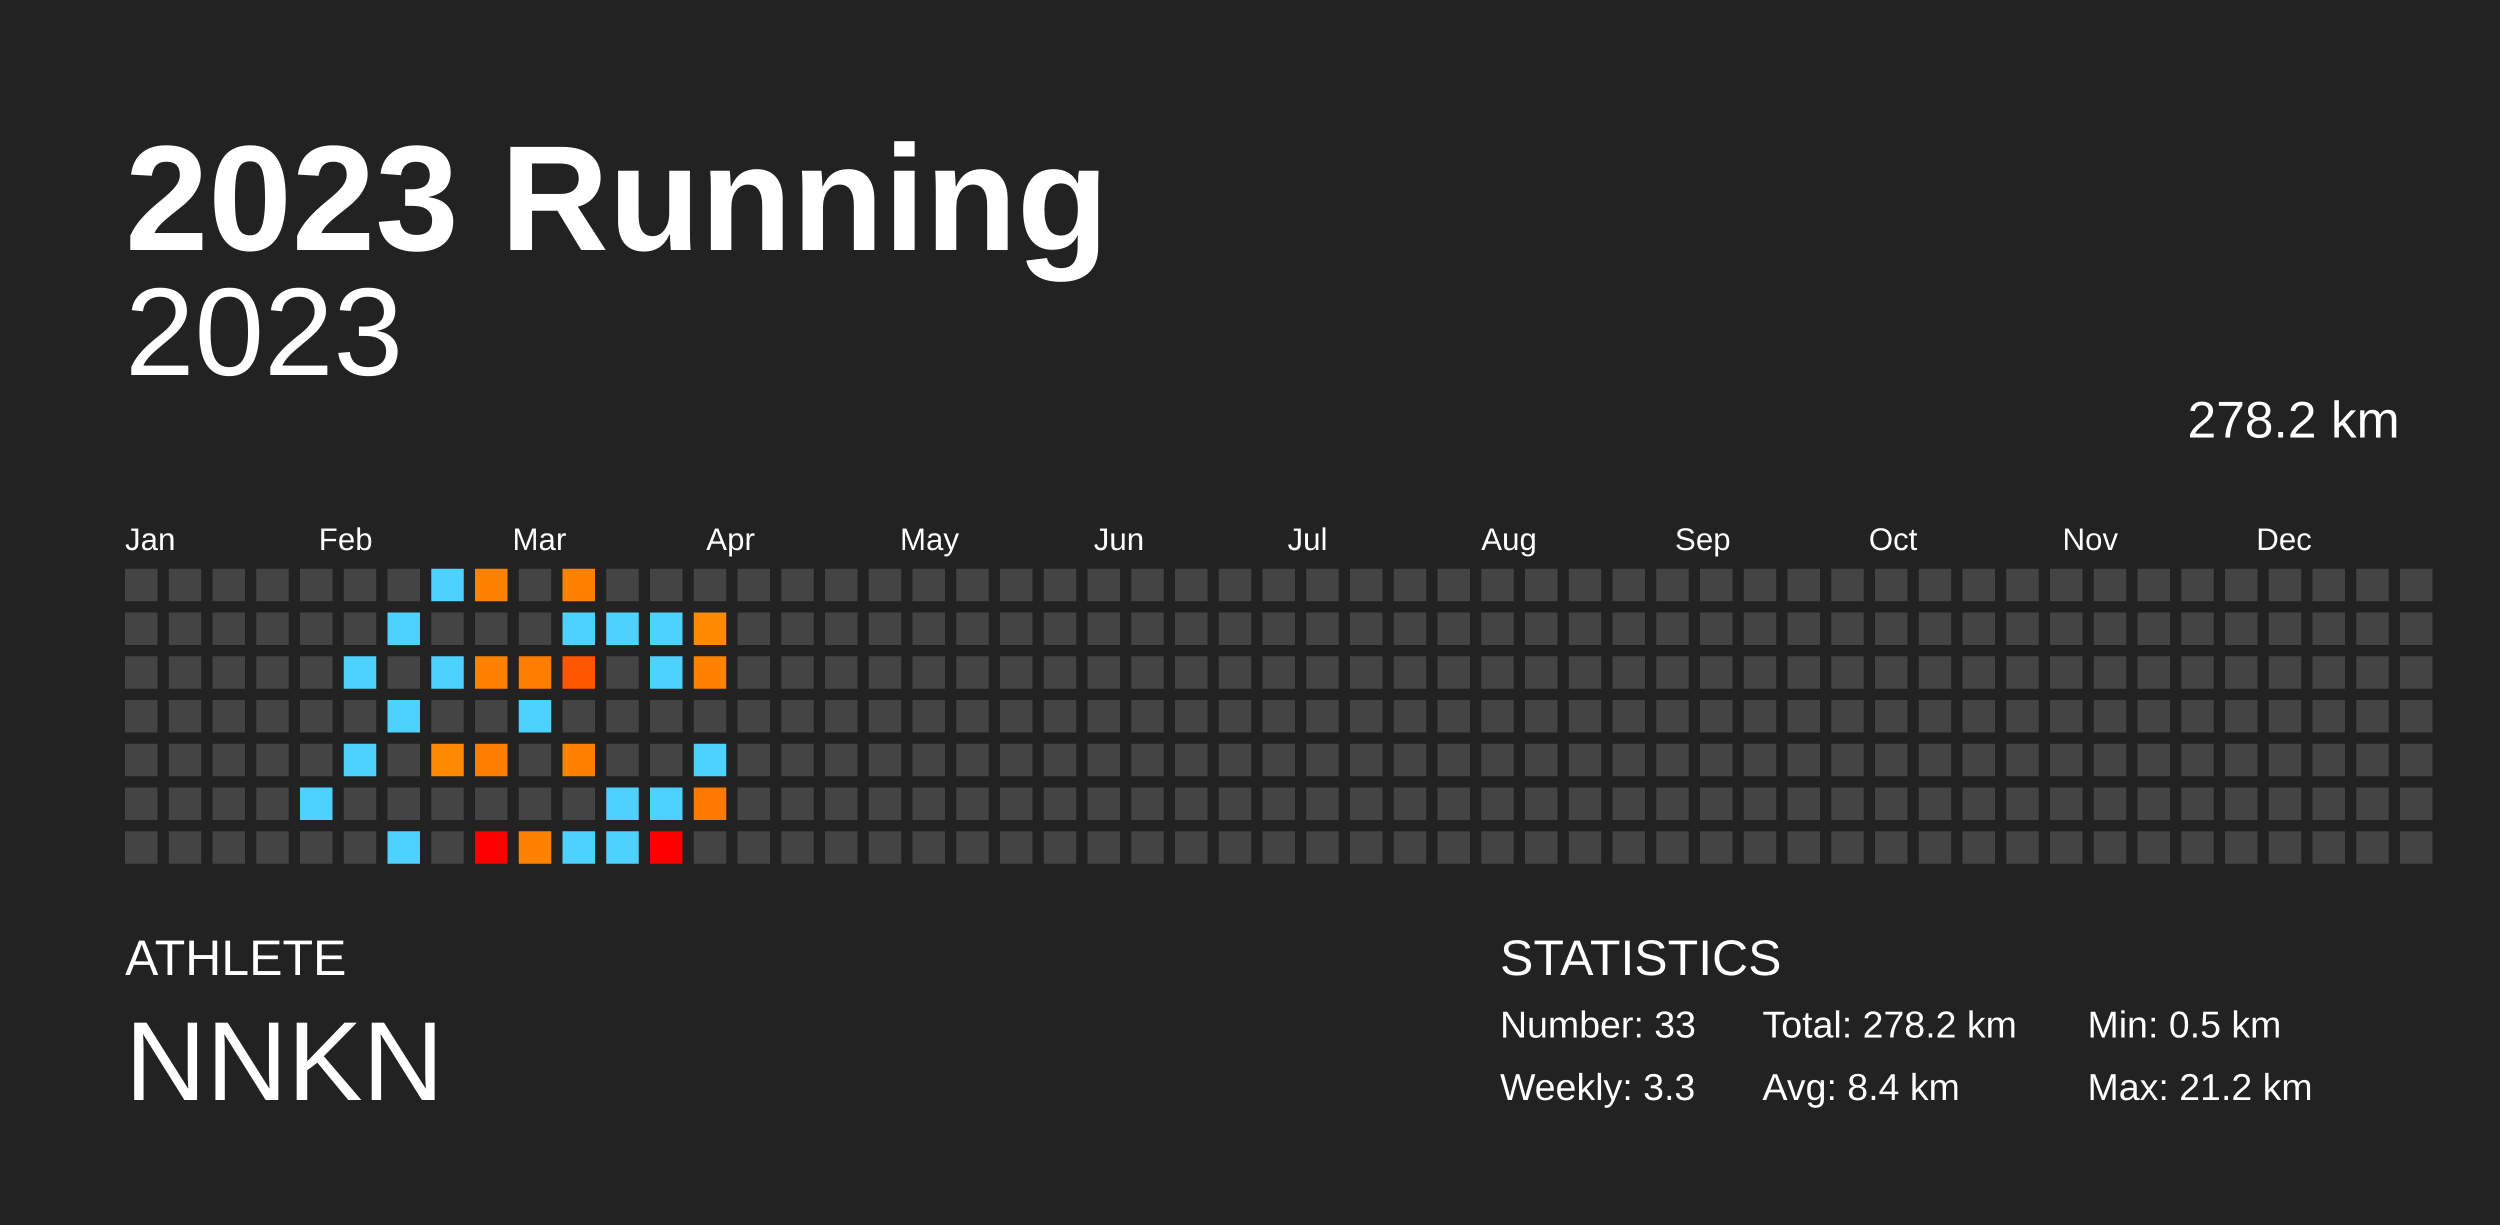
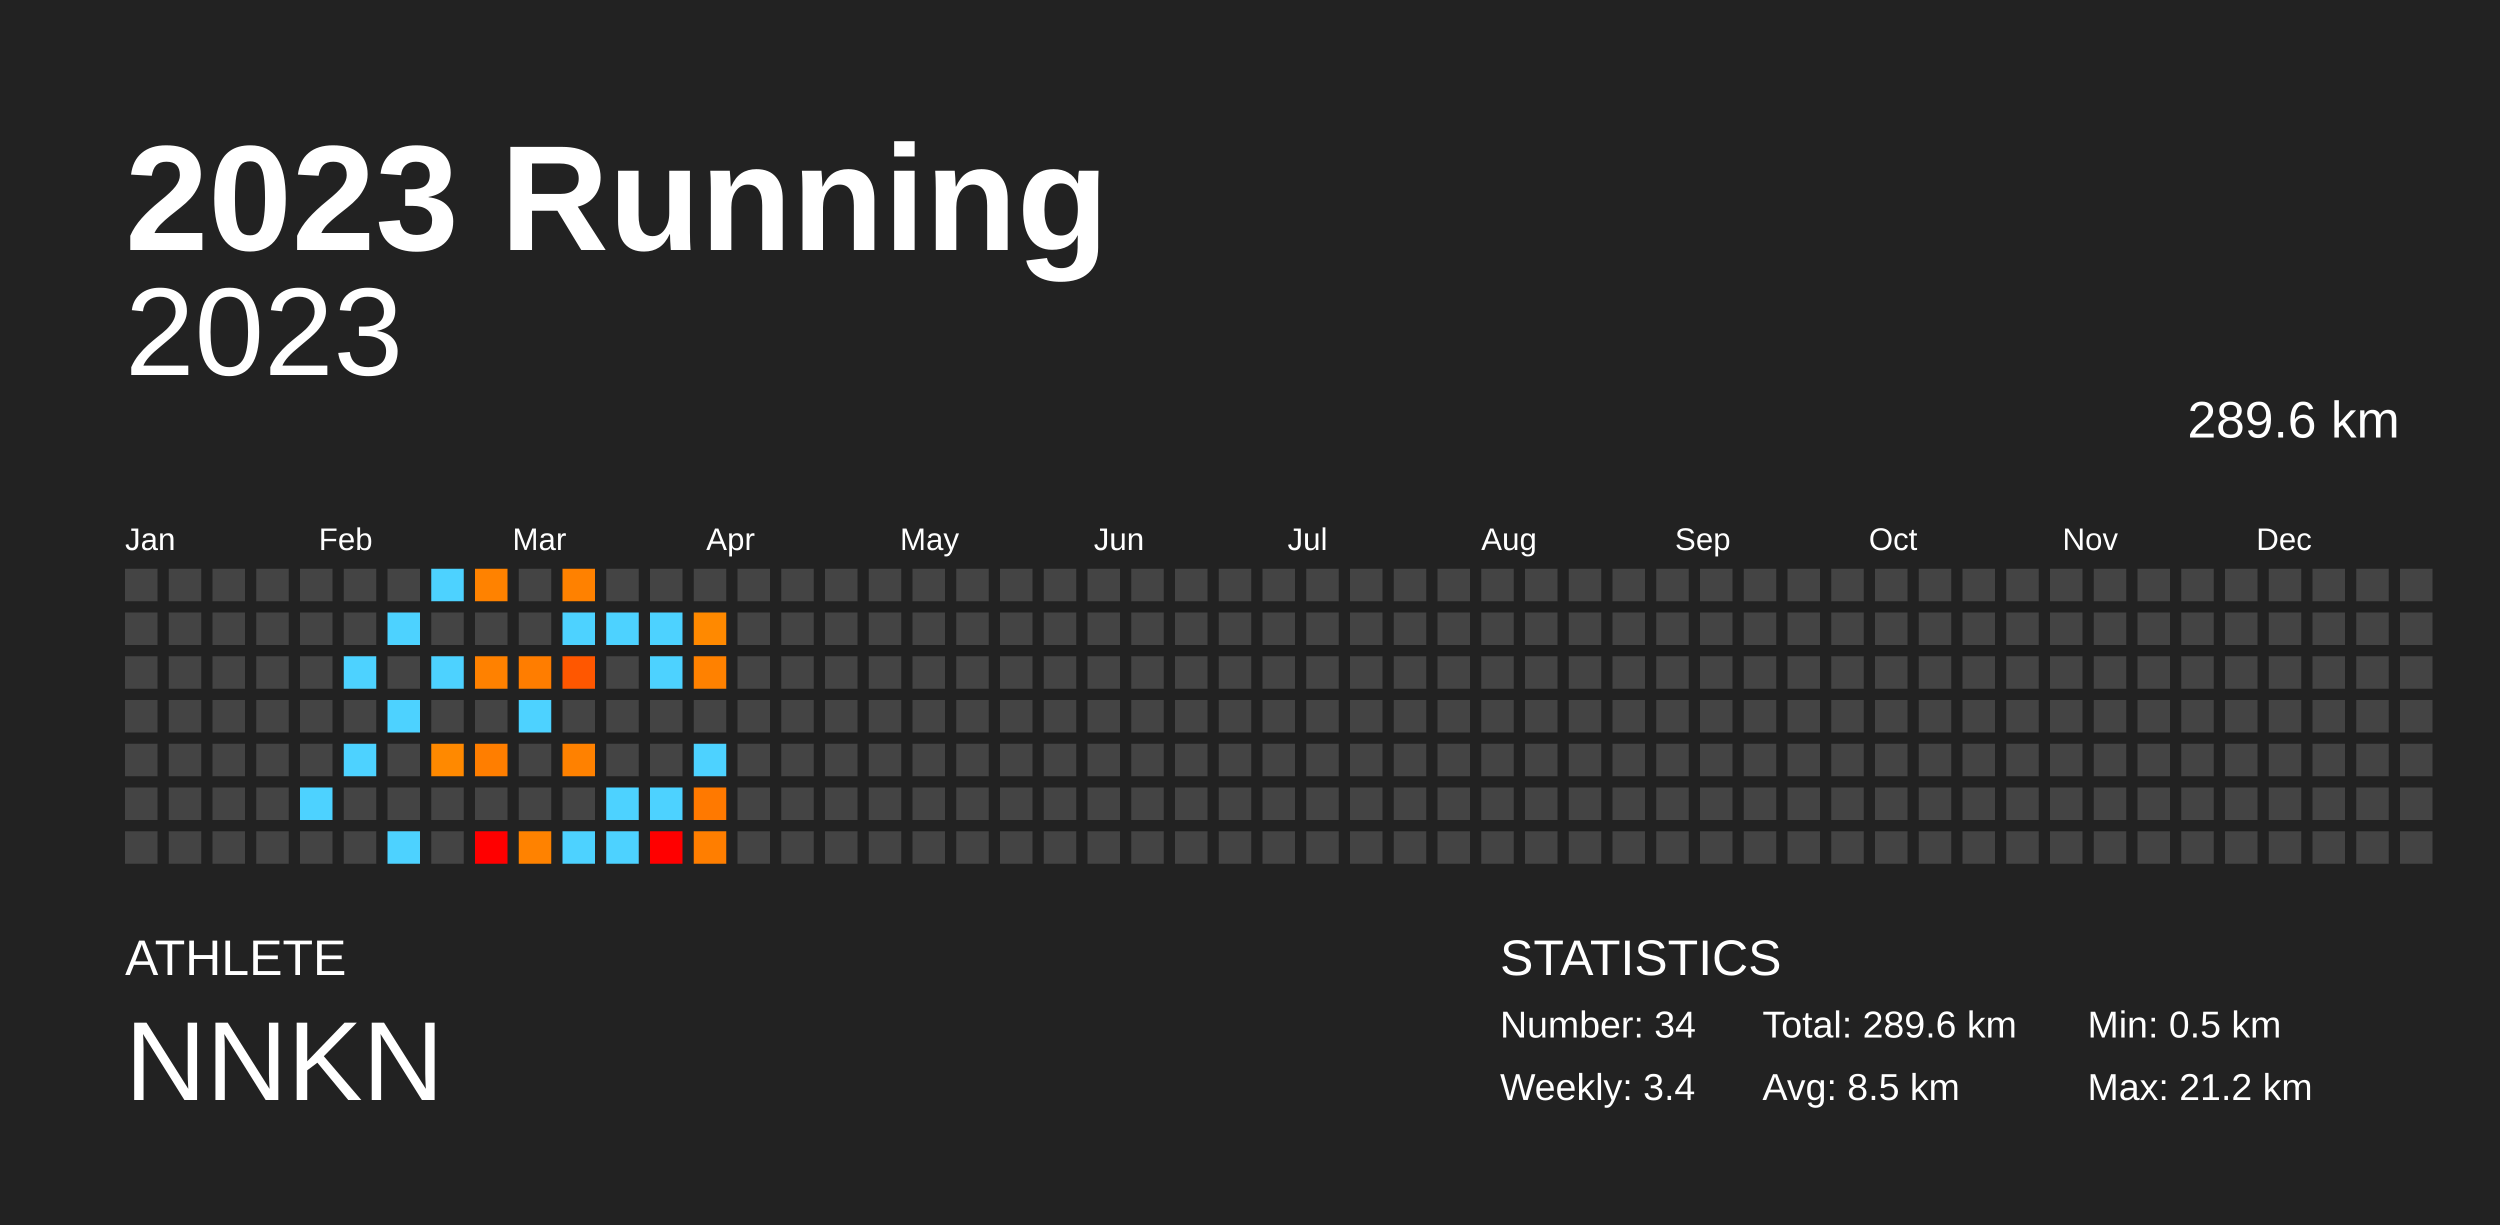
<svg xmlns="http://www.w3.org/2000/svg" baseProfile="full" height="98mm" version="1.1" viewBox="0,0,200,98" width="200mm">
  <defs />
  <rect fill="#222222" height="98" width="200" x="0" y="0" />
  <text fill="#FFFFFF" style="font-size:12px; font-family:Arial; font-weight:bold;" x="10" y="20">2023 Running</text>
  <text fill="#FFFFFF" style="font-size:4px; font-family:Arial" x="10" y="78">ATHLETE</text>
  <text fill="#FFFFFF" style="font-size:9px; font-family:Arial" x="10" y="88">NNKN</text>
  <text fill="#FFFFFF" style="font-size:4px; font-family:Arial" x="120" y="78">STATISTICS</text>
-   <text fill="#FFFFFF" style="font-size:3px; font-family:Arial" x="120" y="83">Number: 33</text>
-   <text fill="#FFFFFF" style="font-size:3px; font-family:Arial" x="120" y="88">Weekly: 3.3</text>
-   <text fill="#FFFFFF" style="font-size:3px; font-family:Arial" x="141" y="83">Total: 278.2 km</text>
-   <text fill="#FFFFFF" style="font-size:3px; font-family:Arial" x="141" y="88">Avg: 8.4 km</text>
+   <text fill="#FFFFFF" style="font-size:3px; font-family:Arial" x="120" y="83">Number: 34</text>
+   <text fill="#FFFFFF" style="font-size:3px; font-family:Arial" x="120" y="88">Weekly: 3.4</text>
+   <text fill="#FFFFFF" style="font-size:3px; font-family:Arial" x="141" y="83">Total: 289.6 km</text>
+   <text fill="#FFFFFF" style="font-size:3px; font-family:Arial" x="141" y="88">Avg: 8.5 km</text>
  <text fill="#FFFFFF" style="font-size:3px; font-family:Arial" x="167" y="83">Min: 0.5 km</text>
  <text fill="#FFFFFF" style="font-size:3px; font-family:Arial" x="167" y="88">Max: 21.2 km</text>
  <text alignment-baseline="hanging" fill="#FFFFFF" style="font-size:10.0px; font-family:Arial;" x="10" y="30">2023</text>
-   <text alignment-baseline="hanging" fill="#FFFFFF" style="font-size:4.125px; font-family:Arial;" x="175" y="35">278.2 km</text>
+   <text alignment-baseline="hanging" fill="#FFFFFF" style="font-size:4.125px; font-family:Arial;" x="175" y="35">289.6 km</text>
  <text fill="#FFFFFF" style="font-size:2.5px; font-family:Arial" x="10.0" y="44">Jan</text>
  <text fill="#FFFFFF" style="font-size:2.5px; font-family:Arial" x="25.5" y="44">Feb</text>
  <text fill="#FFFFFF" style="font-size:2.5px; font-family:Arial" x="41.0" y="44">Mar</text>
  <text fill="#FFFFFF" style="font-size:2.5px; font-family:Arial" x="56.5" y="44">Apr</text>
  <text fill="#FFFFFF" style="font-size:2.5px; font-family:Arial" x="72.0" y="44">May</text>
  <text fill="#FFFFFF" style="font-size:2.5px; font-family:Arial" x="87.5" y="44">Jun</text>
  <text fill="#FFFFFF" style="font-size:2.5px; font-family:Arial" x="103.0" y="44">Jul</text>
  <text fill="#FFFFFF" style="font-size:2.5px; font-family:Arial" x="118.5" y="44">Aug</text>
  <text fill="#FFFFFF" style="font-size:2.5px; font-family:Arial" x="134.0" y="44">Sep</text>
  <text fill="#FFFFFF" style="font-size:2.5px; font-family:Arial" x="149.5" y="44">Oct</text>
  <text fill="#FFFFFF" style="font-size:2.5px; font-family:Arial" x="165.0" y="44">Nov</text>
  <text fill="#FFFFFF" style="font-size:2.5px; font-family:Arial" x="180.5" y="44">Dec</text>
  <rect fill="#444444" height="2.6" width="2.6" x="10.0" y="45.5" />
  <rect fill="#444444" height="2.6" width="2.6" x="10.0" y="49.0" />
  <rect fill="#444444" height="2.6" width="2.6" x="10.0" y="52.5" />
  <rect fill="#444444" height="2.6" width="2.6" x="10.0" y="56.0" />
  <rect fill="#444444" height="2.6" width="2.6" x="10.0" y="59.5" />
  <rect fill="#444444" height="2.6" width="2.6" x="10.0" y="63.0" />
  <rect fill="#444444" height="2.6" width="2.6" x="10.0" y="66.5" />
  <rect fill="#444444" height="2.6" width="2.6" x="13.5" y="45.5" />
  <rect fill="#444444" height="2.6" width="2.6" x="13.5" y="49.0" />
  <rect fill="#444444" height="2.6" width="2.6" x="13.5" y="52.5" />
  <rect fill="#444444" height="2.6" width="2.6" x="13.5" y="56.0" />
  <rect fill="#444444" height="2.6" width="2.6" x="13.5" y="59.5" />
  <rect fill="#444444" height="2.6" width="2.6" x="13.5" y="63.0" />
  <rect fill="#444444" height="2.6" width="2.6" x="13.5" y="66.5" />
  <rect fill="#444444" height="2.6" width="2.6" x="17.0" y="45.5" />
  <rect fill="#444444" height="2.6" width="2.6" x="17.0" y="49.0" />
  <rect fill="#444444" height="2.6" width="2.6" x="17.0" y="52.5" />
  <rect fill="#444444" height="2.6" width="2.6" x="17.0" y="56.0" />
  <rect fill="#444444" height="2.6" width="2.6" x="17.0" y="59.5" />
  <rect fill="#444444" height="2.6" width="2.6" x="17.0" y="63.0" />
  <rect fill="#444444" height="2.6" width="2.6" x="17.0" y="66.5" />
  <rect fill="#444444" height="2.6" width="2.6" x="20.5" y="45.5" />
  <rect fill="#444444" height="2.6" width="2.6" x="20.5" y="49.0" />
  <rect fill="#444444" height="2.6" width="2.6" x="20.5" y="52.5" />
  <rect fill="#444444" height="2.6" width="2.6" x="20.5" y="56.0" />
  <rect fill="#444444" height="2.6" width="2.6" x="20.5" y="59.5" />
  <rect fill="#444444" height="2.6" width="2.6" x="20.5" y="63.0" />
  <rect fill="#444444" height="2.6" width="2.6" x="20.5" y="66.5" />
  <rect fill="#444444" height="2.6" width="2.6" x="24.0" y="45.5" />
  <rect fill="#444444" height="2.6" width="2.6" x="24.0" y="49.0" />
  <rect fill="#444444" height="2.6" width="2.6" x="24.0" y="52.5" />
  <rect fill="#444444" height="2.6" width="2.6" x="24.0" y="56.0" />
  <rect fill="#444444" height="2.6" width="2.6" x="24.0" y="59.5" />
  <rect fill="#4dd2ff" height="2.6" width="2.6" x="24.0" y="63.0" />
  <rect fill="#444444" height="2.6" width="2.6" x="24.0" y="66.5" />
  <rect fill="#444444" height="2.6" width="2.6" x="27.5" y="45.5" />
  <rect fill="#444444" height="2.6" width="2.6" x="27.5" y="49.0" />
  <rect fill="#4dd2ff" height="2.6" width="2.6" x="27.5" y="52.5" />
  <rect fill="#444444" height="2.6" width="2.6" x="27.5" y="56.0" />
  <rect fill="#4dd2ff" height="2.6" width="2.6" x="27.5" y="59.5" />
  <rect fill="#444444" height="2.6" width="2.6" x="27.5" y="63.0" />
  <rect fill="#444444" height="2.6" width="2.6" x="27.5" y="66.5" />
  <rect fill="#444444" height="2.6" width="2.6" x="31.0" y="45.5" />
  <rect fill="#4dd2ff" height="2.6" width="2.6" x="31.0" y="49.0" />
  <rect fill="#444444" height="2.6" width="2.6" x="31.0" y="52.5" />
  <rect fill="#4dd2ff" height="2.6" width="2.6" x="31.0" y="56.0" />
  <rect fill="#444444" height="2.6" width="2.6" x="31.0" y="59.5" />
  <rect fill="#444444" height="2.6" width="2.6" x="31.0" y="63.0" />
  <rect fill="#4dd2ff" height="2.6" width="2.6" x="31.0" y="66.5" />
  <rect fill="#4dd2ff" height="2.6" width="2.6" x="34.5" y="45.5" />
  <rect fill="#444444" height="2.6" width="2.6" x="34.5" y="49.0" />
  <rect fill="#4dd2ff" height="2.6" width="2.6" x="34.5" y="52.5" />
  <rect fill="#444444" height="2.6" width="2.6" x="34.5" y="56.0" />
  <rect fill="#ff8900" height="2.6" width="2.6" x="34.5" y="59.5" />
  <rect fill="#444444" height="2.6" width="2.6" x="34.5" y="63.0" />
  <rect fill="#444444" height="2.6" width="2.6" x="34.5" y="66.5" />
  <rect fill="#ff8200" height="2.6" width="2.6" x="38.0" y="45.5" />
  <rect fill="#444444" height="2.6" width="2.6" x="38.0" y="49.0" />
  <rect fill="#ff8100" height="2.6" width="2.6" x="38.0" y="52.5" />
  <rect fill="#444444" height="2.6" width="2.6" x="38.0" y="56.0" />
  <rect fill="#ff7e00" height="2.6" width="2.6" x="38.0" y="59.5" />
  <rect fill="#444444" height="2.6" width="2.6" x="38.0" y="63.0" />
  <rect fill="red" height="2.6" width="2.6" x="38.0" y="66.5" />
  <rect fill="#444444" height="2.6" width="2.6" x="41.5" y="45.5" />
  <rect fill="#444444" height="2.6" width="2.6" x="41.5" y="49.0" />
  <rect fill="#ff7d00" height="2.6" width="2.6" x="41.5" y="52.5" />
  <rect fill="#4dd2ff" height="2.6" width="2.6" x="41.5" y="56.0" />
  <rect fill="#444444" height="2.6" width="2.6" x="41.5" y="59.5" />
  <rect fill="#444444" height="2.6" width="2.6" x="41.5" y="63.0" />
  <rect fill="#ff8200" height="2.6" width="2.6" x="41.5" y="66.5" />
  <rect fill="#ff8100" height="2.6" width="2.6" x="45.0" y="45.5" />
  <rect fill="#4dd2ff" height="2.6" width="2.6" x="45.0" y="49.0" />
  <rect fill="#ff5700" height="2.6" width="2.6" x="45.0" y="52.5" />
  <rect fill="#444444" height="2.6" width="2.6" x="45.0" y="56.0" />
  <rect fill="#ff8100" height="2.6" width="2.6" x="45.0" y="59.5" />
  <rect fill="#444444" height="2.6" width="2.6" x="45.0" y="63.0" />
  <rect fill="#4dd2ff" height="2.6" width="2.6" x="45.0" y="66.5" />
  <rect fill="#444444" height="2.6" width="2.6" x="48.5" y="45.5" />
  <rect fill="#4dd2ff" height="2.6" width="2.6" x="48.5" y="49.0" />
  <rect fill="#444444" height="2.6" width="2.6" x="48.5" y="52.5" />
  <rect fill="#444444" height="2.6" width="2.6" x="48.5" y="56.0" />
  <rect fill="#444444" height="2.6" width="2.6" x="48.5" y="59.5" />
  <rect fill="#4dd2ff" height="2.6" width="2.6" x="48.5" y="63.0" />
  <rect fill="#4dd2ff" height="2.6" width="2.6" x="48.5" y="66.5" />
  <rect fill="#444444" height="2.6" width="2.6" x="52.0" y="45.5" />
  <rect fill="#4dd2ff" height="2.6" width="2.6" x="52.0" y="49.0" />
  <rect fill="#4dd2ff" height="2.6" width="2.6" x="52.0" y="52.5" />
  <rect fill="#444444" height="2.6" width="2.6" x="52.0" y="56.0" />
  <rect fill="#444444" height="2.6" width="2.6" x="52.0" y="59.5" />
  <rect fill="#4dd2ff" height="2.6" width="2.6" x="52.0" y="63.0" />
  <rect fill="red" height="2.6" width="2.6" x="52.0" y="66.5" />
  <rect fill="#444444" height="2.6" width="2.6" x="55.5" y="45.5" />
  <rect fill="#ff8900" height="2.6" width="2.6" x="55.5" y="49.0" />
  <rect fill="#ff8100" height="2.6" width="2.6" x="55.5" y="52.5" />
  <rect fill="#444444" height="2.6" width="2.6" x="55.5" y="56.0" />
  <rect fill="#4dd2ff" height="2.6" width="2.6" x="55.5" y="59.5" />
  <rect fill="#ff7900" height="2.6" width="2.6" x="55.5" y="63.0" />
-   <rect fill="#444444" height="2.6" width="2.6" x="55.5" y="66.5" />
+   <rect fill="#ff7e00" height="2.6" width="2.6" x="55.5" y="66.5" />
  <rect fill="#444444" height="2.6" width="2.6" x="59.0" y="45.5" />
  <rect fill="#444444" height="2.6" width="2.6" x="59.0" y="49.0" />
  <rect fill="#444444" height="2.6" width="2.6" x="59.0" y="52.5" />
  <rect fill="#444444" height="2.6" width="2.6" x="59.0" y="56.0" />
  <rect fill="#444444" height="2.6" width="2.6" x="59.0" y="59.5" />
  <rect fill="#444444" height="2.6" width="2.6" x="59.0" y="63.0" />
  <rect fill="#444444" height="2.6" width="2.6" x="59.0" y="66.5" />
  <rect fill="#444444" height="2.6" width="2.6" x="62.5" y="45.5" />
  <rect fill="#444444" height="2.6" width="2.6" x="62.5" y="49.0" />
  <rect fill="#444444" height="2.6" width="2.6" x="62.5" y="52.5" />
  <rect fill="#444444" height="2.6" width="2.6" x="62.5" y="56.0" />
  <rect fill="#444444" height="2.6" width="2.6" x="62.5" y="59.5" />
  <rect fill="#444444" height="2.6" width="2.6" x="62.5" y="63.0" />
  <rect fill="#444444" height="2.6" width="2.6" x="62.5" y="66.5" />
  <rect fill="#444444" height="2.6" width="2.6" x="66.0" y="45.5" />
  <rect fill="#444444" height="2.6" width="2.6" x="66.0" y="49.0" />
  <rect fill="#444444" height="2.6" width="2.6" x="66.0" y="52.5" />
  <rect fill="#444444" height="2.6" width="2.6" x="66.0" y="56.0" />
  <rect fill="#444444" height="2.6" width="2.6" x="66.0" y="59.5" />
  <rect fill="#444444" height="2.6" width="2.6" x="66.0" y="63.0" />
  <rect fill="#444444" height="2.6" width="2.6" x="66.0" y="66.5" />
  <rect fill="#444444" height="2.6" width="2.6" x="69.5" y="45.5" />
  <rect fill="#444444" height="2.6" width="2.6" x="69.5" y="49.0" />
  <rect fill="#444444" height="2.6" width="2.6" x="69.5" y="52.5" />
  <rect fill="#444444" height="2.6" width="2.6" x="69.5" y="56.0" />
  <rect fill="#444444" height="2.6" width="2.6" x="69.5" y="59.5" />
  <rect fill="#444444" height="2.6" width="2.6" x="69.5" y="63.0" />
  <rect fill="#444444" height="2.6" width="2.6" x="69.5" y="66.5" />
  <rect fill="#444444" height="2.6" width="2.6" x="73.0" y="45.5" />
  <rect fill="#444444" height="2.6" width="2.6" x="73.0" y="49.0" />
  <rect fill="#444444" height="2.6" width="2.6" x="73.0" y="52.5" />
  <rect fill="#444444" height="2.6" width="2.6" x="73.0" y="56.0" />
  <rect fill="#444444" height="2.6" width="2.6" x="73.0" y="59.5" />
  <rect fill="#444444" height="2.6" width="2.6" x="73.0" y="63.0" />
  <rect fill="#444444" height="2.6" width="2.6" x="73.0" y="66.5" />
  <rect fill="#444444" height="2.6" width="2.6" x="76.5" y="45.5" />
  <rect fill="#444444" height="2.6" width="2.6" x="76.5" y="49.0" />
  <rect fill="#444444" height="2.6" width="2.6" x="76.5" y="52.5" />
  <rect fill="#444444" height="2.6" width="2.6" x="76.5" y="56.0" />
  <rect fill="#444444" height="2.6" width="2.6" x="76.5" y="59.5" />
  <rect fill="#444444" height="2.6" width="2.6" x="76.5" y="63.0" />
  <rect fill="#444444" height="2.6" width="2.6" x="76.5" y="66.5" />
  <rect fill="#444444" height="2.6" width="2.6" x="80.0" y="45.5" />
  <rect fill="#444444" height="2.6" width="2.6" x="80.0" y="49.0" />
  <rect fill="#444444" height="2.6" width="2.6" x="80.0" y="52.5" />
  <rect fill="#444444" height="2.6" width="2.6" x="80.0" y="56.0" />
  <rect fill="#444444" height="2.6" width="2.6" x="80.0" y="59.5" />
  <rect fill="#444444" height="2.6" width="2.6" x="80.0" y="63.0" />
  <rect fill="#444444" height="2.6" width="2.6" x="80.0" y="66.5" />
  <rect fill="#444444" height="2.6" width="2.6" x="83.5" y="45.5" />
  <rect fill="#444444" height="2.6" width="2.6" x="83.5" y="49.0" />
  <rect fill="#444444" height="2.6" width="2.6" x="83.5" y="52.5" />
  <rect fill="#444444" height="2.6" width="2.6" x="83.5" y="56.0" />
  <rect fill="#444444" height="2.6" width="2.6" x="83.5" y="59.5" />
  <rect fill="#444444" height="2.6" width="2.6" x="83.5" y="63.0" />
  <rect fill="#444444" height="2.6" width="2.6" x="83.5" y="66.5" />
  <rect fill="#444444" height="2.6" width="2.6" x="87.0" y="45.5" />
  <rect fill="#444444" height="2.6" width="2.6" x="87.0" y="49.0" />
  <rect fill="#444444" height="2.6" width="2.6" x="87.0" y="52.5" />
  <rect fill="#444444" height="2.6" width="2.6" x="87.0" y="56.0" />
  <rect fill="#444444" height="2.6" width="2.6" x="87.0" y="59.5" />
  <rect fill="#444444" height="2.6" width="2.6" x="87.0" y="63.0" />
  <rect fill="#444444" height="2.6" width="2.6" x="87.0" y="66.5" />
  <rect fill="#444444" height="2.6" width="2.6" x="90.5" y="45.5" />
  <rect fill="#444444" height="2.6" width="2.6" x="90.5" y="49.0" />
  <rect fill="#444444" height="2.6" width="2.6" x="90.5" y="52.5" />
  <rect fill="#444444" height="2.6" width="2.6" x="90.5" y="56.0" />
  <rect fill="#444444" height="2.6" width="2.6" x="90.5" y="59.5" />
  <rect fill="#444444" height="2.6" width="2.6" x="90.5" y="63.0" />
  <rect fill="#444444" height="2.6" width="2.6" x="90.5" y="66.5" />
  <rect fill="#444444" height="2.6" width="2.6" x="94.0" y="45.5" />
  <rect fill="#444444" height="2.6" width="2.6" x="94.0" y="49.0" />
  <rect fill="#444444" height="2.6" width="2.6" x="94.0" y="52.5" />
  <rect fill="#444444" height="2.6" width="2.6" x="94.0" y="56.0" />
  <rect fill="#444444" height="2.6" width="2.6" x="94.0" y="59.5" />
  <rect fill="#444444" height="2.6" width="2.6" x="94.0" y="63.0" />
  <rect fill="#444444" height="2.6" width="2.6" x="94.0" y="66.5" />
  <rect fill="#444444" height="2.6" width="2.6" x="97.5" y="45.5" />
  <rect fill="#444444" height="2.6" width="2.6" x="97.5" y="49.0" />
  <rect fill="#444444" height="2.6" width="2.6" x="97.5" y="52.5" />
  <rect fill="#444444" height="2.6" width="2.6" x="97.5" y="56.0" />
  <rect fill="#444444" height="2.6" width="2.6" x="97.5" y="59.5" />
  <rect fill="#444444" height="2.6" width="2.6" x="97.5" y="63.0" />
  <rect fill="#444444" height="2.6" width="2.6" x="97.5" y="66.5" />
  <rect fill="#444444" height="2.6" width="2.6" x="101.0" y="45.5" />
  <rect fill="#444444" height="2.6" width="2.6" x="101.0" y="49.0" />
  <rect fill="#444444" height="2.6" width="2.6" x="101.0" y="52.5" />
  <rect fill="#444444" height="2.6" width="2.6" x="101.0" y="56.0" />
  <rect fill="#444444" height="2.6" width="2.6" x="101.0" y="59.5" />
  <rect fill="#444444" height="2.6" width="2.6" x="101.0" y="63.0" />
  <rect fill="#444444" height="2.6" width="2.6" x="101.0" y="66.5" />
  <rect fill="#444444" height="2.6" width="2.6" x="104.5" y="45.5" />
  <rect fill="#444444" height="2.6" width="2.6" x="104.5" y="49.0" />
  <rect fill="#444444" height="2.6" width="2.6" x="104.5" y="52.5" />
  <rect fill="#444444" height="2.6" width="2.6" x="104.5" y="56.0" />
  <rect fill="#444444" height="2.6" width="2.6" x="104.5" y="59.5" />
  <rect fill="#444444" height="2.6" width="2.6" x="104.5" y="63.0" />
  <rect fill="#444444" height="2.6" width="2.6" x="104.5" y="66.5" />
  <rect fill="#444444" height="2.6" width="2.6" x="108.0" y="45.5" />
  <rect fill="#444444" height="2.6" width="2.6" x="108.0" y="49.0" />
  <rect fill="#444444" height="2.6" width="2.6" x="108.0" y="52.5" />
  <rect fill="#444444" height="2.6" width="2.6" x="108.0" y="56.0" />
  <rect fill="#444444" height="2.6" width="2.6" x="108.0" y="59.5" />
  <rect fill="#444444" height="2.6" width="2.6" x="108.0" y="63.0" />
  <rect fill="#444444" height="2.6" width="2.6" x="108.0" y="66.5" />
  <rect fill="#444444" height="2.6" width="2.6" x="111.5" y="45.5" />
  <rect fill="#444444" height="2.6" width="2.6" x="111.5" y="49.0" />
  <rect fill="#444444" height="2.6" width="2.6" x="111.5" y="52.5" />
  <rect fill="#444444" height="2.6" width="2.6" x="111.5" y="56.0" />
  <rect fill="#444444" height="2.6" width="2.6" x="111.5" y="59.5" />
  <rect fill="#444444" height="2.6" width="2.6" x="111.5" y="63.0" />
  <rect fill="#444444" height="2.6" width="2.6" x="111.5" y="66.5" />
  <rect fill="#444444" height="2.6" width="2.6" x="115.0" y="45.5" />
  <rect fill="#444444" height="2.6" width="2.6" x="115.0" y="49.0" />
  <rect fill="#444444" height="2.6" width="2.6" x="115.0" y="52.5" />
  <rect fill="#444444" height="2.6" width="2.6" x="115.0" y="56.0" />
  <rect fill="#444444" height="2.6" width="2.6" x="115.0" y="59.5" />
  <rect fill="#444444" height="2.6" width="2.6" x="115.0" y="63.0" />
  <rect fill="#444444" height="2.6" width="2.6" x="115.0" y="66.5" />
  <rect fill="#444444" height="2.6" width="2.6" x="118.5" y="45.5" />
  <rect fill="#444444" height="2.6" width="2.6" x="118.5" y="49.0" />
  <rect fill="#444444" height="2.6" width="2.6" x="118.5" y="52.5" />
  <rect fill="#444444" height="2.6" width="2.6" x="118.5" y="56.0" />
  <rect fill="#444444" height="2.6" width="2.6" x="118.5" y="59.5" />
  <rect fill="#444444" height="2.6" width="2.6" x="118.5" y="63.0" />
  <rect fill="#444444" height="2.6" width="2.6" x="118.5" y="66.5" />
  <rect fill="#444444" height="2.6" width="2.6" x="122.0" y="45.5" />
  <rect fill="#444444" height="2.6" width="2.6" x="122.0" y="49.0" />
  <rect fill="#444444" height="2.6" width="2.6" x="122.0" y="52.5" />
  <rect fill="#444444" height="2.6" width="2.6" x="122.0" y="56.0" />
  <rect fill="#444444" height="2.6" width="2.6" x="122.0" y="59.5" />
  <rect fill="#444444" height="2.6" width="2.6" x="122.0" y="63.0" />
  <rect fill="#444444" height="2.6" width="2.6" x="122.0" y="66.5" />
  <rect fill="#444444" height="2.6" width="2.6" x="125.5" y="45.5" />
  <rect fill="#444444" height="2.6" width="2.6" x="125.5" y="49.0" />
  <rect fill="#444444" height="2.6" width="2.6" x="125.5" y="52.5" />
  <rect fill="#444444" height="2.6" width="2.6" x="125.5" y="56.0" />
  <rect fill="#444444" height="2.6" width="2.6" x="125.5" y="59.5" />
  <rect fill="#444444" height="2.6" width="2.6" x="125.5" y="63.0" />
  <rect fill="#444444" height="2.6" width="2.6" x="125.5" y="66.5" />
  <rect fill="#444444" height="2.6" width="2.6" x="129.0" y="45.5" />
  <rect fill="#444444" height="2.6" width="2.6" x="129.0" y="49.0" />
  <rect fill="#444444" height="2.6" width="2.6" x="129.0" y="52.5" />
  <rect fill="#444444" height="2.6" width="2.6" x="129.0" y="56.0" />
  <rect fill="#444444" height="2.6" width="2.6" x="129.0" y="59.5" />
  <rect fill="#444444" height="2.6" width="2.6" x="129.0" y="63.0" />
  <rect fill="#444444" height="2.6" width="2.6" x="129.0" y="66.5" />
  <rect fill="#444444" height="2.6" width="2.6" x="132.5" y="45.5" />
  <rect fill="#444444" height="2.6" width="2.6" x="132.5" y="49.0" />
  <rect fill="#444444" height="2.6" width="2.6" x="132.5" y="52.5" />
  <rect fill="#444444" height="2.6" width="2.6" x="132.5" y="56.0" />
  <rect fill="#444444" height="2.6" width="2.6" x="132.5" y="59.5" />
  <rect fill="#444444" height="2.6" width="2.6" x="132.5" y="63.0" />
  <rect fill="#444444" height="2.6" width="2.6" x="132.5" y="66.5" />
  <rect fill="#444444" height="2.6" width="2.6" x="136.0" y="45.5" />
  <rect fill="#444444" height="2.6" width="2.6" x="136.0" y="49.0" />
  <rect fill="#444444" height="2.6" width="2.6" x="136.0" y="52.5" />
  <rect fill="#444444" height="2.6" width="2.6" x="136.0" y="56.0" />
  <rect fill="#444444" height="2.6" width="2.6" x="136.0" y="59.5" />
  <rect fill="#444444" height="2.6" width="2.6" x="136.0" y="63.0" />
  <rect fill="#444444" height="2.6" width="2.6" x="136.0" y="66.5" />
  <rect fill="#444444" height="2.6" width="2.6" x="139.5" y="45.5" />
  <rect fill="#444444" height="2.6" width="2.6" x="139.5" y="49.0" />
  <rect fill="#444444" height="2.6" width="2.6" x="139.5" y="52.5" />
  <rect fill="#444444" height="2.6" width="2.6" x="139.5" y="56.0" />
  <rect fill="#444444" height="2.6" width="2.6" x="139.5" y="59.5" />
  <rect fill="#444444" height="2.6" width="2.6" x="139.5" y="63.0" />
  <rect fill="#444444" height="2.6" width="2.6" x="139.5" y="66.5" />
  <rect fill="#444444" height="2.6" width="2.6" x="143.0" y="45.5" />
  <rect fill="#444444" height="2.6" width="2.6" x="143.0" y="49.0" />
  <rect fill="#444444" height="2.6" width="2.6" x="143.0" y="52.5" />
  <rect fill="#444444" height="2.6" width="2.6" x="143.0" y="56.0" />
  <rect fill="#444444" height="2.6" width="2.6" x="143.0" y="59.5" />
  <rect fill="#444444" height="2.6" width="2.6" x="143.0" y="63.0" />
  <rect fill="#444444" height="2.6" width="2.6" x="143.0" y="66.5" />
  <rect fill="#444444" height="2.6" width="2.6" x="146.5" y="45.5" />
  <rect fill="#444444" height="2.6" width="2.6" x="146.5" y="49.0" />
  <rect fill="#444444" height="2.6" width="2.6" x="146.5" y="52.5" />
  <rect fill="#444444" height="2.6" width="2.6" x="146.5" y="56.0" />
  <rect fill="#444444" height="2.6" width="2.6" x="146.5" y="59.5" />
  <rect fill="#444444" height="2.6" width="2.6" x="146.5" y="63.0" />
  <rect fill="#444444" height="2.6" width="2.6" x="146.5" y="66.5" />
  <rect fill="#444444" height="2.6" width="2.6" x="150.0" y="45.5" />
  <rect fill="#444444" height="2.6" width="2.6" x="150.0" y="49.0" />
  <rect fill="#444444" height="2.6" width="2.6" x="150.0" y="52.5" />
  <rect fill="#444444" height="2.6" width="2.6" x="150.0" y="56.0" />
  <rect fill="#444444" height="2.6" width="2.6" x="150.0" y="59.5" />
  <rect fill="#444444" height="2.6" width="2.6" x="150.0" y="63.0" />
  <rect fill="#444444" height="2.6" width="2.6" x="150.0" y="66.5" />
  <rect fill="#444444" height="2.6" width="2.6" x="153.5" y="45.5" />
  <rect fill="#444444" height="2.6" width="2.6" x="153.5" y="49.0" />
  <rect fill="#444444" height="2.6" width="2.6" x="153.5" y="52.5" />
  <rect fill="#444444" height="2.6" width="2.6" x="153.5" y="56.0" />
  <rect fill="#444444" height="2.6" width="2.6" x="153.5" y="59.5" />
  <rect fill="#444444" height="2.6" width="2.6" x="153.5" y="63.0" />
  <rect fill="#444444" height="2.6" width="2.6" x="153.5" y="66.5" />
  <rect fill="#444444" height="2.6" width="2.6" x="157.0" y="45.5" />
  <rect fill="#444444" height="2.6" width="2.6" x="157.0" y="49.0" />
  <rect fill="#444444" height="2.6" width="2.6" x="157.0" y="52.5" />
  <rect fill="#444444" height="2.6" width="2.6" x="157.0" y="56.0" />
  <rect fill="#444444" height="2.6" width="2.6" x="157.0" y="59.5" />
  <rect fill="#444444" height="2.6" width="2.6" x="157.0" y="63.0" />
  <rect fill="#444444" height="2.6" width="2.6" x="157.0" y="66.5" />
  <rect fill="#444444" height="2.6" width="2.6" x="160.5" y="45.5" />
  <rect fill="#444444" height="2.6" width="2.6" x="160.5" y="49.0" />
  <rect fill="#444444" height="2.6" width="2.6" x="160.5" y="52.5" />
  <rect fill="#444444" height="2.6" width="2.6" x="160.5" y="56.0" />
  <rect fill="#444444" height="2.6" width="2.6" x="160.5" y="59.5" />
  <rect fill="#444444" height="2.6" width="2.6" x="160.5" y="63.0" />
  <rect fill="#444444" height="2.6" width="2.6" x="160.5" y="66.5" />
  <rect fill="#444444" height="2.6" width="2.6" x="164.0" y="45.5" />
  <rect fill="#444444" height="2.6" width="2.6" x="164.0" y="49.0" />
  <rect fill="#444444" height="2.6" width="2.6" x="164.0" y="52.5" />
  <rect fill="#444444" height="2.6" width="2.6" x="164.0" y="56.0" />
  <rect fill="#444444" height="2.6" width="2.6" x="164.0" y="59.5" />
  <rect fill="#444444" height="2.6" width="2.6" x="164.0" y="63.0" />
  <rect fill="#444444" height="2.6" width="2.6" x="164.0" y="66.5" />
  <rect fill="#444444" height="2.6" width="2.6" x="167.5" y="45.5" />
  <rect fill="#444444" height="2.6" width="2.6" x="167.5" y="49.0" />
  <rect fill="#444444" height="2.6" width="2.6" x="167.5" y="52.5" />
  <rect fill="#444444" height="2.6" width="2.6" x="167.5" y="56.0" />
  <rect fill="#444444" height="2.6" width="2.6" x="167.5" y="59.5" />
  <rect fill="#444444" height="2.6" width="2.6" x="167.5" y="63.0" />
  <rect fill="#444444" height="2.6" width="2.6" x="167.5" y="66.5" />
  <rect fill="#444444" height="2.6" width="2.6" x="171.0" y="45.5" />
  <rect fill="#444444" height="2.6" width="2.6" x="171.0" y="49.0" />
  <rect fill="#444444" height="2.6" width="2.6" x="171.0" y="52.5" />
  <rect fill="#444444" height="2.6" width="2.6" x="171.0" y="56.0" />
  <rect fill="#444444" height="2.6" width="2.6" x="171.0" y="59.5" />
  <rect fill="#444444" height="2.6" width="2.6" x="171.0" y="63.0" />
  <rect fill="#444444" height="2.6" width="2.6" x="171.0" y="66.5" />
  <rect fill="#444444" height="2.6" width="2.6" x="174.5" y="45.5" />
  <rect fill="#444444" height="2.6" width="2.6" x="174.5" y="49.0" />
  <rect fill="#444444" height="2.6" width="2.6" x="174.5" y="52.5" />
  <rect fill="#444444" height="2.6" width="2.6" x="174.5" y="56.0" />
  <rect fill="#444444" height="2.6" width="2.6" x="174.5" y="59.5" />
  <rect fill="#444444" height="2.6" width="2.6" x="174.5" y="63.0" />
  <rect fill="#444444" height="2.6" width="2.6" x="174.5" y="66.5" />
  <rect fill="#444444" height="2.6" width="2.6" x="178.0" y="45.5" />
  <rect fill="#444444" height="2.6" width="2.6" x="178.0" y="49.0" />
  <rect fill="#444444" height="2.6" width="2.6" x="178.0" y="52.5" />
  <rect fill="#444444" height="2.6" width="2.6" x="178.0" y="56.0" />
  <rect fill="#444444" height="2.6" width="2.6" x="178.0" y="59.5" />
  <rect fill="#444444" height="2.6" width="2.6" x="178.0" y="63.0" />
  <rect fill="#444444" height="2.6" width="2.6" x="178.0" y="66.5" />
  <rect fill="#444444" height="2.6" width="2.6" x="181.5" y="45.5" />
  <rect fill="#444444" height="2.6" width="2.6" x="181.5" y="49.0" />
  <rect fill="#444444" height="2.6" width="2.6" x="181.5" y="52.5" />
  <rect fill="#444444" height="2.6" width="2.6" x="181.5" y="56.0" />
  <rect fill="#444444" height="2.6" width="2.6" x="181.5" y="59.5" />
  <rect fill="#444444" height="2.6" width="2.6" x="181.5" y="63.0" />
  <rect fill="#444444" height="2.6" width="2.6" x="181.5" y="66.5" />
  <rect fill="#444444" height="2.6" width="2.6" x="185.0" y="45.5" />
  <rect fill="#444444" height="2.6" width="2.6" x="185.0" y="49.0" />
  <rect fill="#444444" height="2.6" width="2.6" x="185.0" y="52.5" />
  <rect fill="#444444" height="2.6" width="2.6" x="185.0" y="56.0" />
  <rect fill="#444444" height="2.6" width="2.6" x="185.0" y="59.5" />
  <rect fill="#444444" height="2.6" width="2.6" x="185.0" y="63.0" />
  <rect fill="#444444" height="2.6" width="2.6" x="185.0" y="66.5" />
  <rect fill="#444444" height="2.6" width="2.6" x="188.5" y="45.5" />
  <rect fill="#444444" height="2.6" width="2.6" x="188.5" y="49.0" />
  <rect fill="#444444" height="2.6" width="2.6" x="188.5" y="52.5" />
  <rect fill="#444444" height="2.6" width="2.6" x="188.5" y="56.0" />
  <rect fill="#444444" height="2.6" width="2.6" x="188.5" y="59.5" />
  <rect fill="#444444" height="2.6" width="2.6" x="188.5" y="63.0" />
  <rect fill="#444444" height="2.6" width="2.6" x="188.5" y="66.5" />
  <rect fill="#444444" height="2.6" width="2.6" x="192.0" y="45.5" />
  <rect fill="#444444" height="2.6" width="2.6" x="192.0" y="49.0" />
  <rect fill="#444444" height="2.6" width="2.6" x="192.0" y="52.5" />
  <rect fill="#444444" height="2.6" width="2.6" x="192.0" y="56.0" />
  <rect fill="#444444" height="2.6" width="2.6" x="192.0" y="59.5" />
  <rect fill="#444444" height="2.6" width="2.6" x="192.0" y="63.0" />
  <rect fill="#444444" height="2.6" width="2.6" x="192.0" y="66.5" />
</svg>
